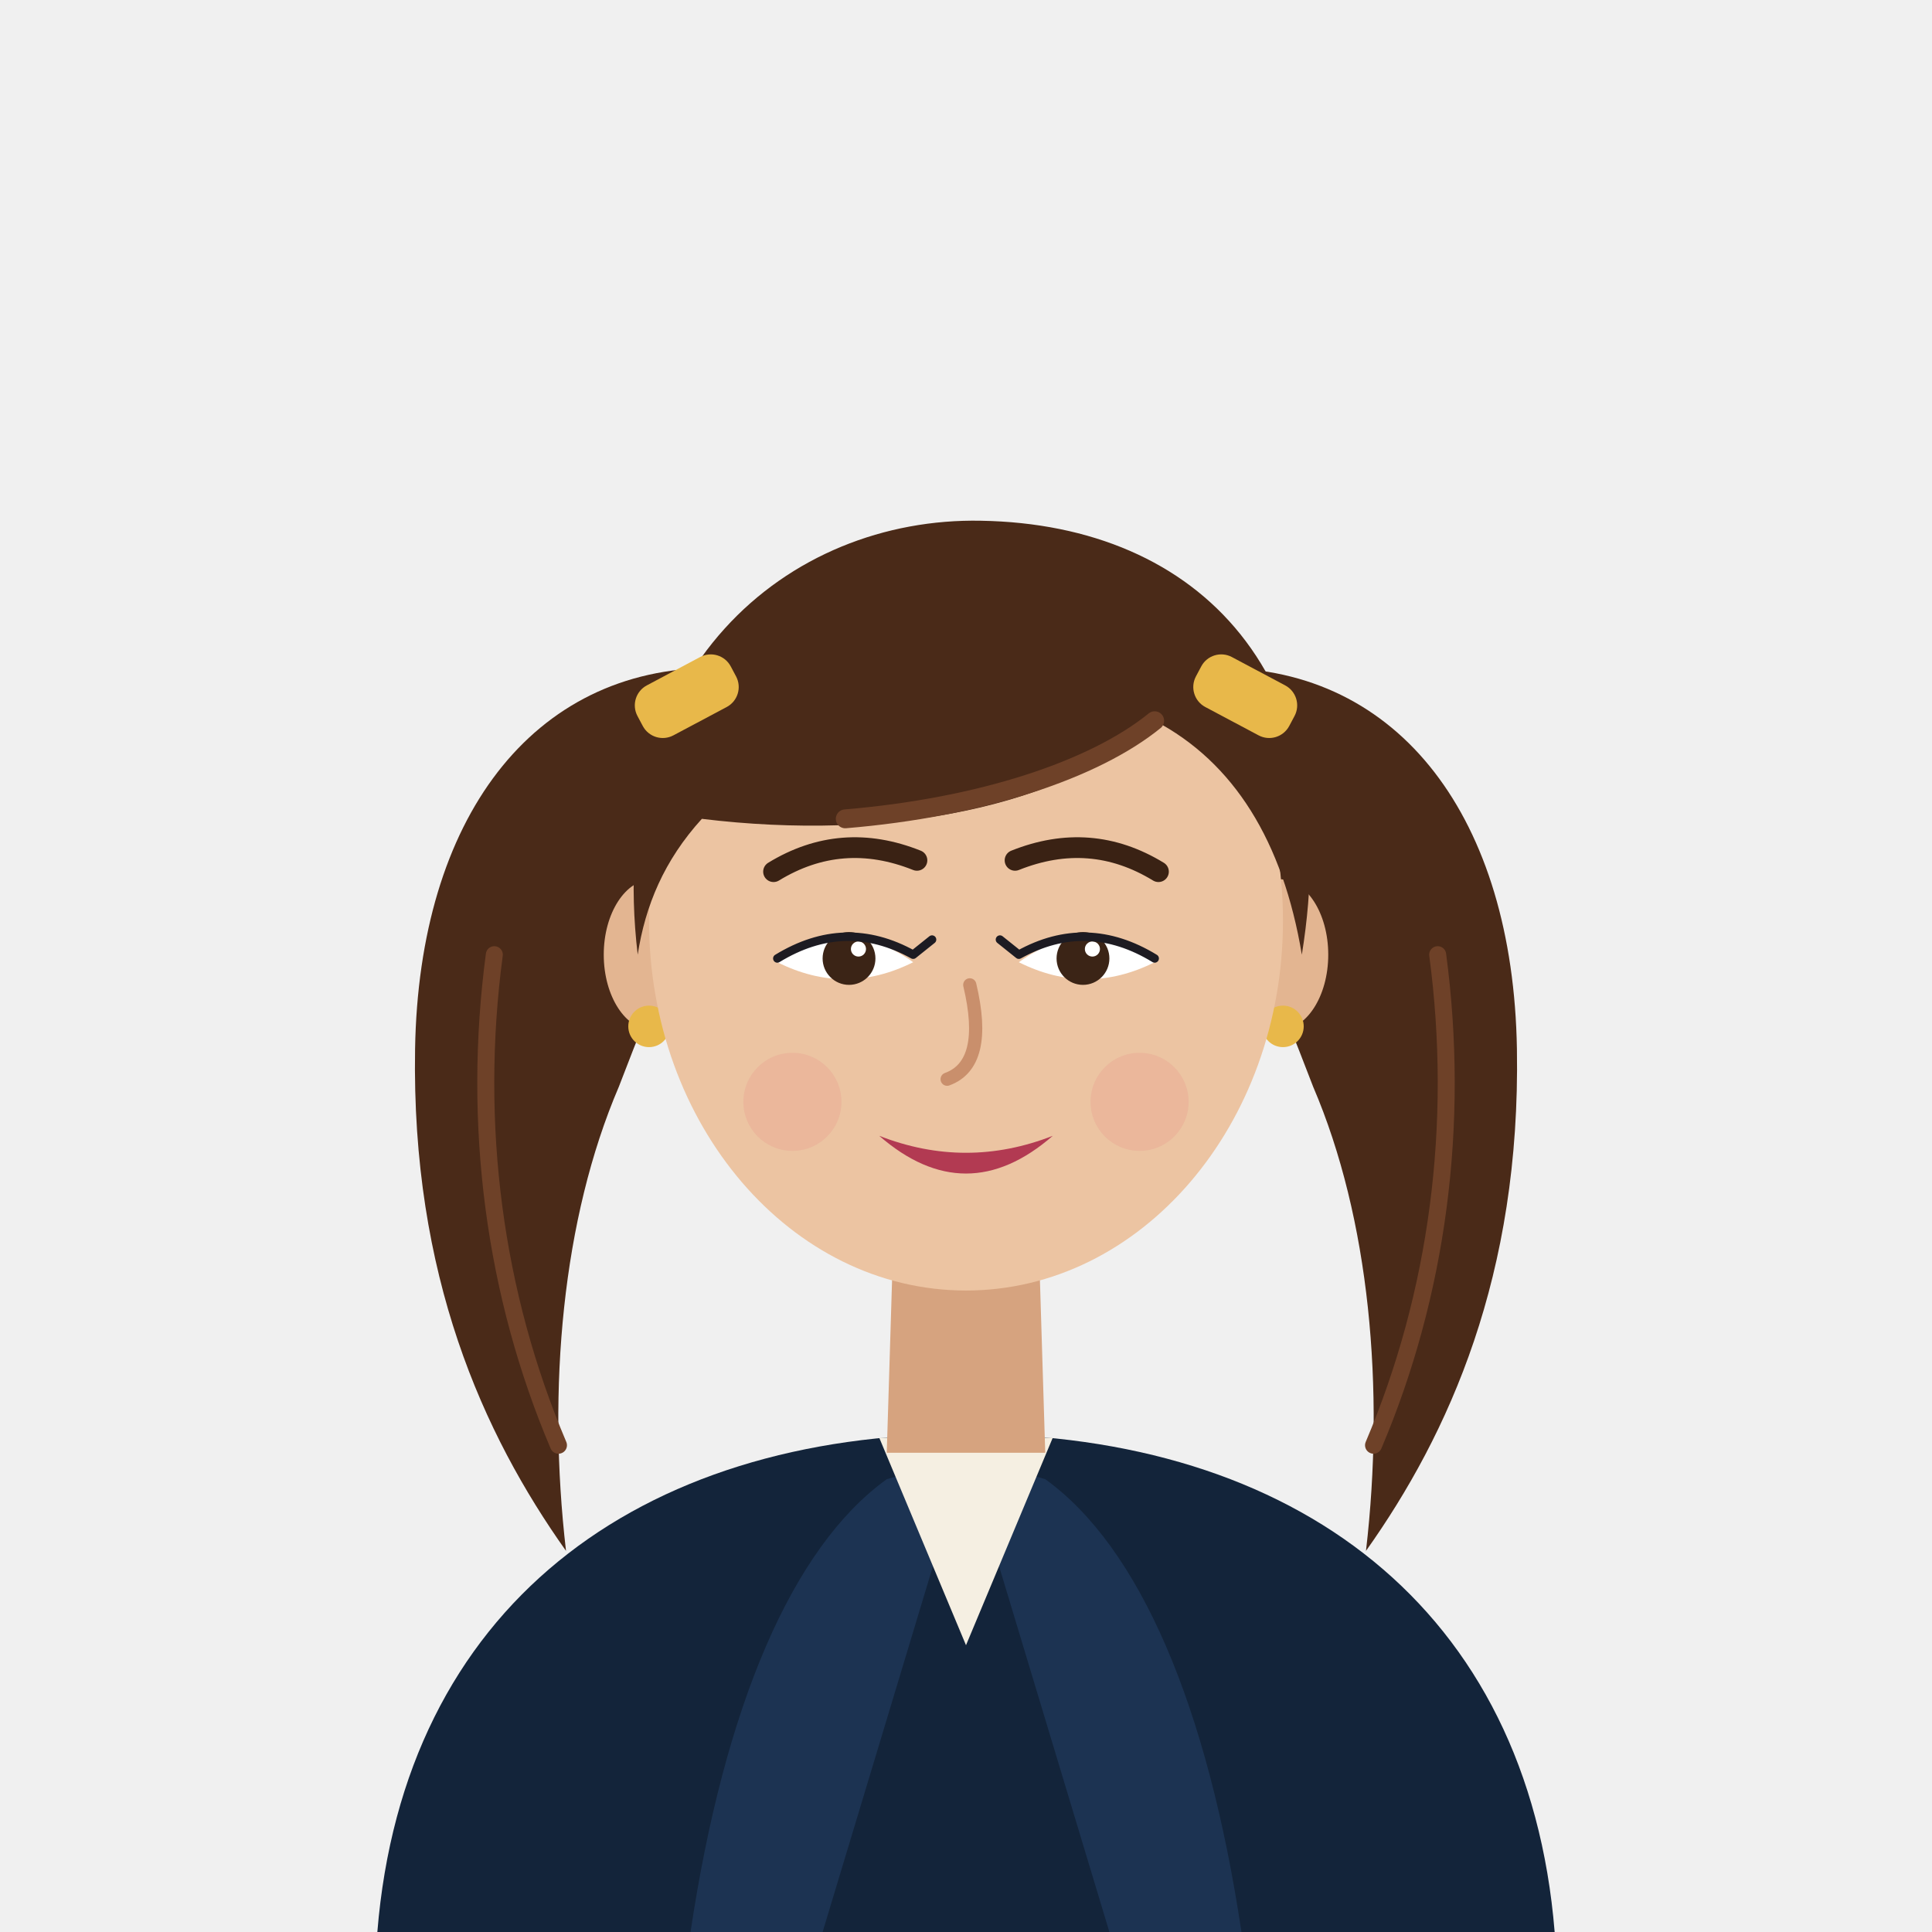
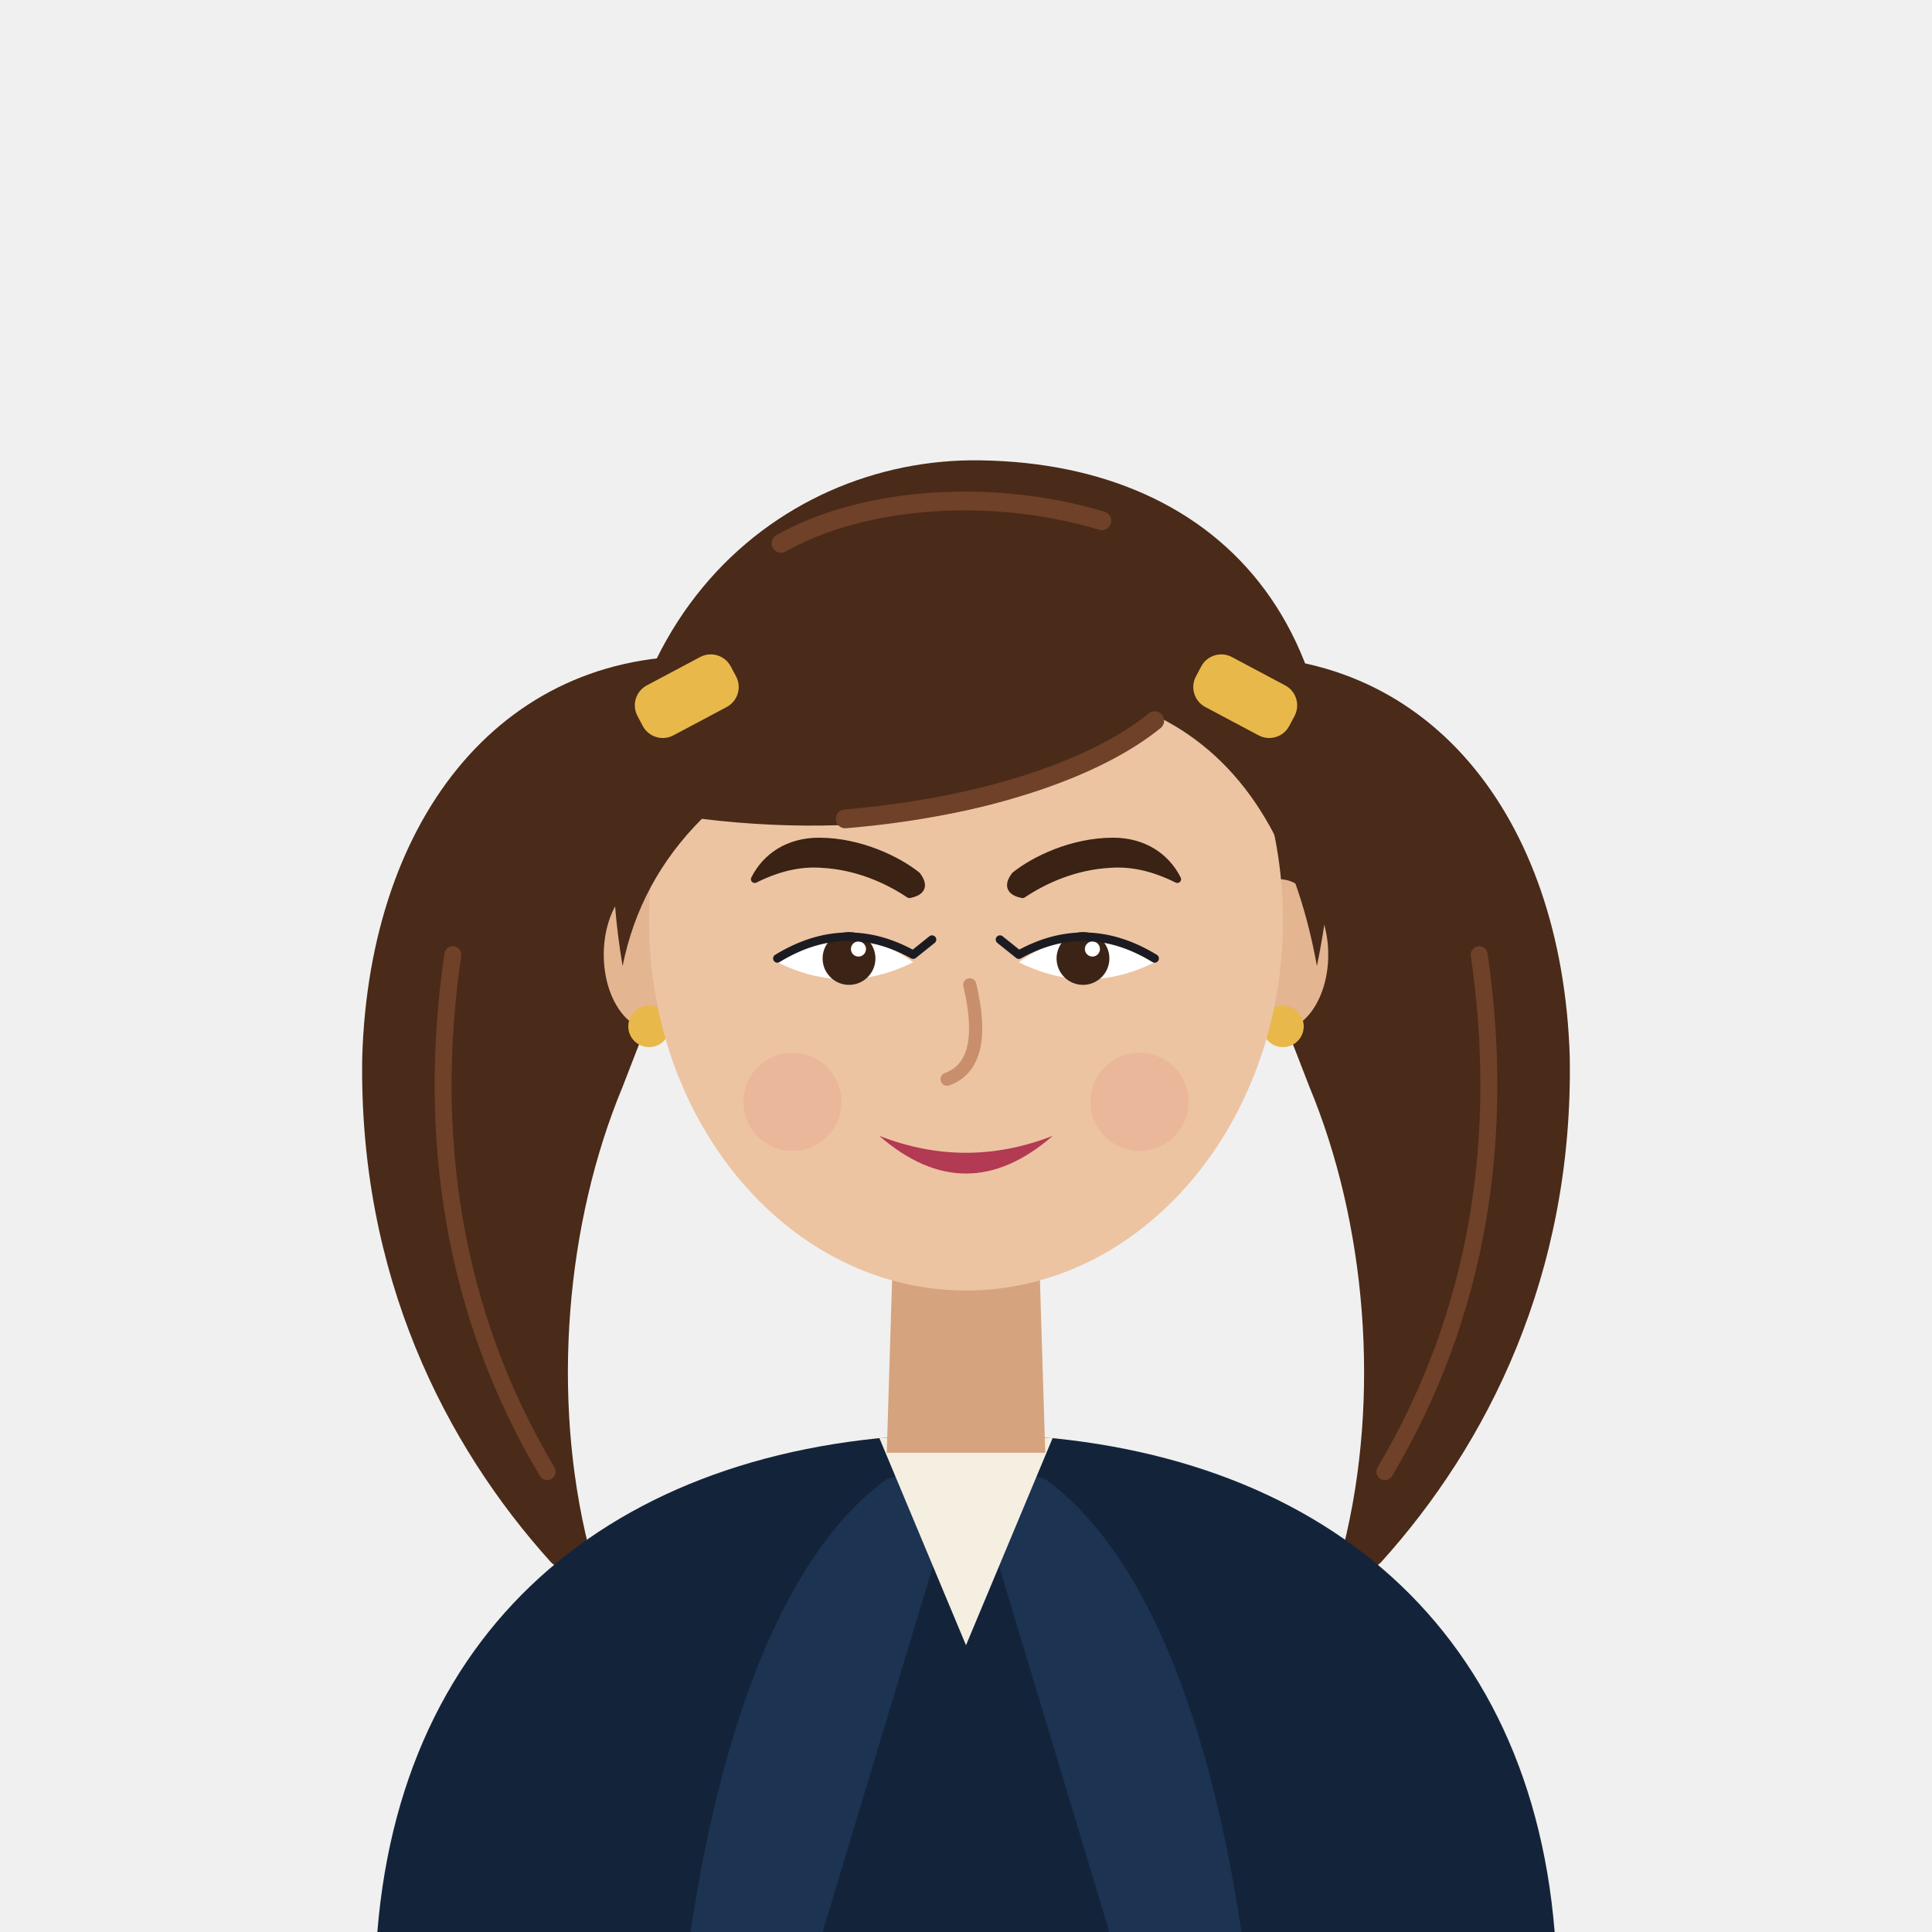
<svg xmlns="http://www.w3.org/2000/svg" viewBox="0 0 1024 1024">
  <g id="eera">
    <g transform="translate(0 36)">
-       <path d="M378 318 C282 318 222 398 220 520 C218 640 256 724 300 786 C290 700 298 610 328 540 C348 488 368 438 396 392 Z" fill="#4a2a18" />
-       <path d="M646 318 C742 318 802 398 804 520 C806 640 768 724 724 786 C734 700 726 610 696 540 C676 488 656 438 628 392 Z" fill="#4a2a18" />
-       <path d="M262 470 C250 560 262 650 296 730" fill="none" stroke="#6e4128" stroke-width="9" stroke-linecap="round" />
-       <path d="M762 470 C774 560 762 650 728 730" fill="none" stroke="#6e4128" stroke-width="9" stroke-linecap="round" />
+       <path d="M380 312 C268 306 196 396 192 524 C190 640 236 730 292 792 C300 800 316 796 312 784 C292 704 300 612 330 540 C350 488 370 438 398 392 Z" fill="#4a2a18" />
+       <path d="M644 312 C756 306 828 396 832 524 C834 640 788 730 732 792 C724 800 708 796 712 784 C732 704 724 612 694 540 C674 488 654 438 626 392 Z" fill="#4a2a18" />
+       <path d="M240 470 C226 566 240 660 290 744" fill="none" stroke="#6e4128" stroke-width="9" stroke-linecap="round" />
+       <path d="M784 470 C798 566 784 660 734 744" fill="none" stroke="#6e4128" stroke-width="9" stroke-linecap="round" />
    </g>
    <path d="M200 1024 C214 852 338 760 512 760 C686 760 810 852 824 1024 Z" fill="#13243a" />
    <path d="M512 772 L436 1024 L366 1024 C384 904 420 820 470 784 Z" fill="#1c3352" />
    <path d="M512 772 L588 1024 L658 1024 C640 904 604 820 554 784 Z" fill="#1c3352" />
    <path d="M466 762 L512 872 L558 762 Z" fill="#f5efe2" />
    <path d="M474 640 L550 640 L554 770 L470 770 Z" fill="#d6a37f" />
    <g transform="translate(0 36)">
      <ellipse cx="346" cy="470" rx="26" ry="40" fill="#e3b591" />
      <ellipse cx="678" cy="470" rx="26" ry="40" fill="#e3b591" />
      <circle cx="344" cy="508" r="11" fill="#e8b84a" />
      <circle cx="680" cy="508" r="11" fill="#e8b84a" />
      <ellipse cx="512" cy="452" rx="168" ry="196" fill="#ecc4a2" />
-       <path d="M338 470 C320 318 418 238 520 240 C636 242 714 322 690 470 C680 410 654 368 612 346 C566 392 470 410 372 398 C352 420 342 444 338 470 Z" fill="#4a2a18" />
+       <path d="M330 476 C300 300 410 206 520 208 C648 210 734 300 698 476 C686 410 658 366 614 344 C566 392 470 410 372 398 C350 420 336 446 330 476 Z" fill="#4a2a18" />
+       <path d="M414 252 C456 228 524 222 584 240" fill="none" stroke="#6e4128" stroke-width="10" stroke-linecap="round" />
+       <path d="M0 0 Z" fill="#4a2a18" />
      <path d="M612 346 C580 372 520 392 448 398" fill="none" stroke="#6e4128" stroke-width="10" stroke-linecap="round" />
-       <path d="M410 426 Q446 404 486 420" fill="none" stroke="#3a2214" stroke-width="11" stroke-linecap="round" />
-       <path d="M538 420 Q578 404 614 426" fill="none" stroke="#3a2214" stroke-width="11" stroke-linecap="round" />
+       <path d="M486 428 C476 420 456 410 434 410 C418 410 406 418 400 430 C412 424 424 421 436 422 C454 423 470 430 482 438 Q492 436 486 428 Z" fill="#3a2214" stroke="#3a2214" stroke-width="4" stroke-linejoin="round" />
+       <path d="M538 428 C548 420 568 410 590 410 C606 410 618 418 624 430 C612 424 600 421 588 422 C570 423 554 430 542 438 Q532 436 538 428 Z" fill="#3a2214" stroke="#3a2214" stroke-width="4" stroke-linejoin="round" />
      <path d="M412 474 Q448 448 484 474 Q448 492 412 474 Z" fill="#ffffff" />
      <path d="M540 474 Q576 448 612 474 Q576 492 540 474 Z" fill="#ffffff" />
      <circle cx="450" cy="472" r="14" fill="#3b2416" />
      <circle cx="574" cy="472" r="14" fill="#3b2416" />
      <circle cx="455" cy="467" r="4" fill="#ffffff" />
      <circle cx="579" cy="467" r="4" fill="#ffffff" />
      <path d="M412 472 Q448 450 484 470 L494 462" fill="none" stroke="#1d1b22" stroke-width="4.5" stroke-linecap="round" stroke-linejoin="round" />
      <path d="M612 472 Q576 450 540 470 L530 462" fill="none" stroke="#1d1b22" stroke-width="4.5" stroke-linecap="round" stroke-linejoin="round" />
      <path d="M514 486 Q524 528 502 536" fill="none" stroke="#c98f6c" stroke-width="7" stroke-linecap="round" />
      <circle cx="420" cy="548" r="26" fill="#e79f8f" opacity=".35" />
      <circle cx="604" cy="548" r="26" fill="#e79f8f" opacity=".35" />
      <path d="M466 566 Q512 606 558 566 Q512 584 466 566 Z" fill="#b23a52" />
      <rect x="336" y="318" width="56" height="30" rx="12" transform="rotate(-28 364 333)" fill="#e8b84a" />
      <rect x="632" y="318" width="56" height="30" rx="12" transform="rotate(28 660 333)" fill="#e8b84a" />
    </g>
  </g>
</svg>
